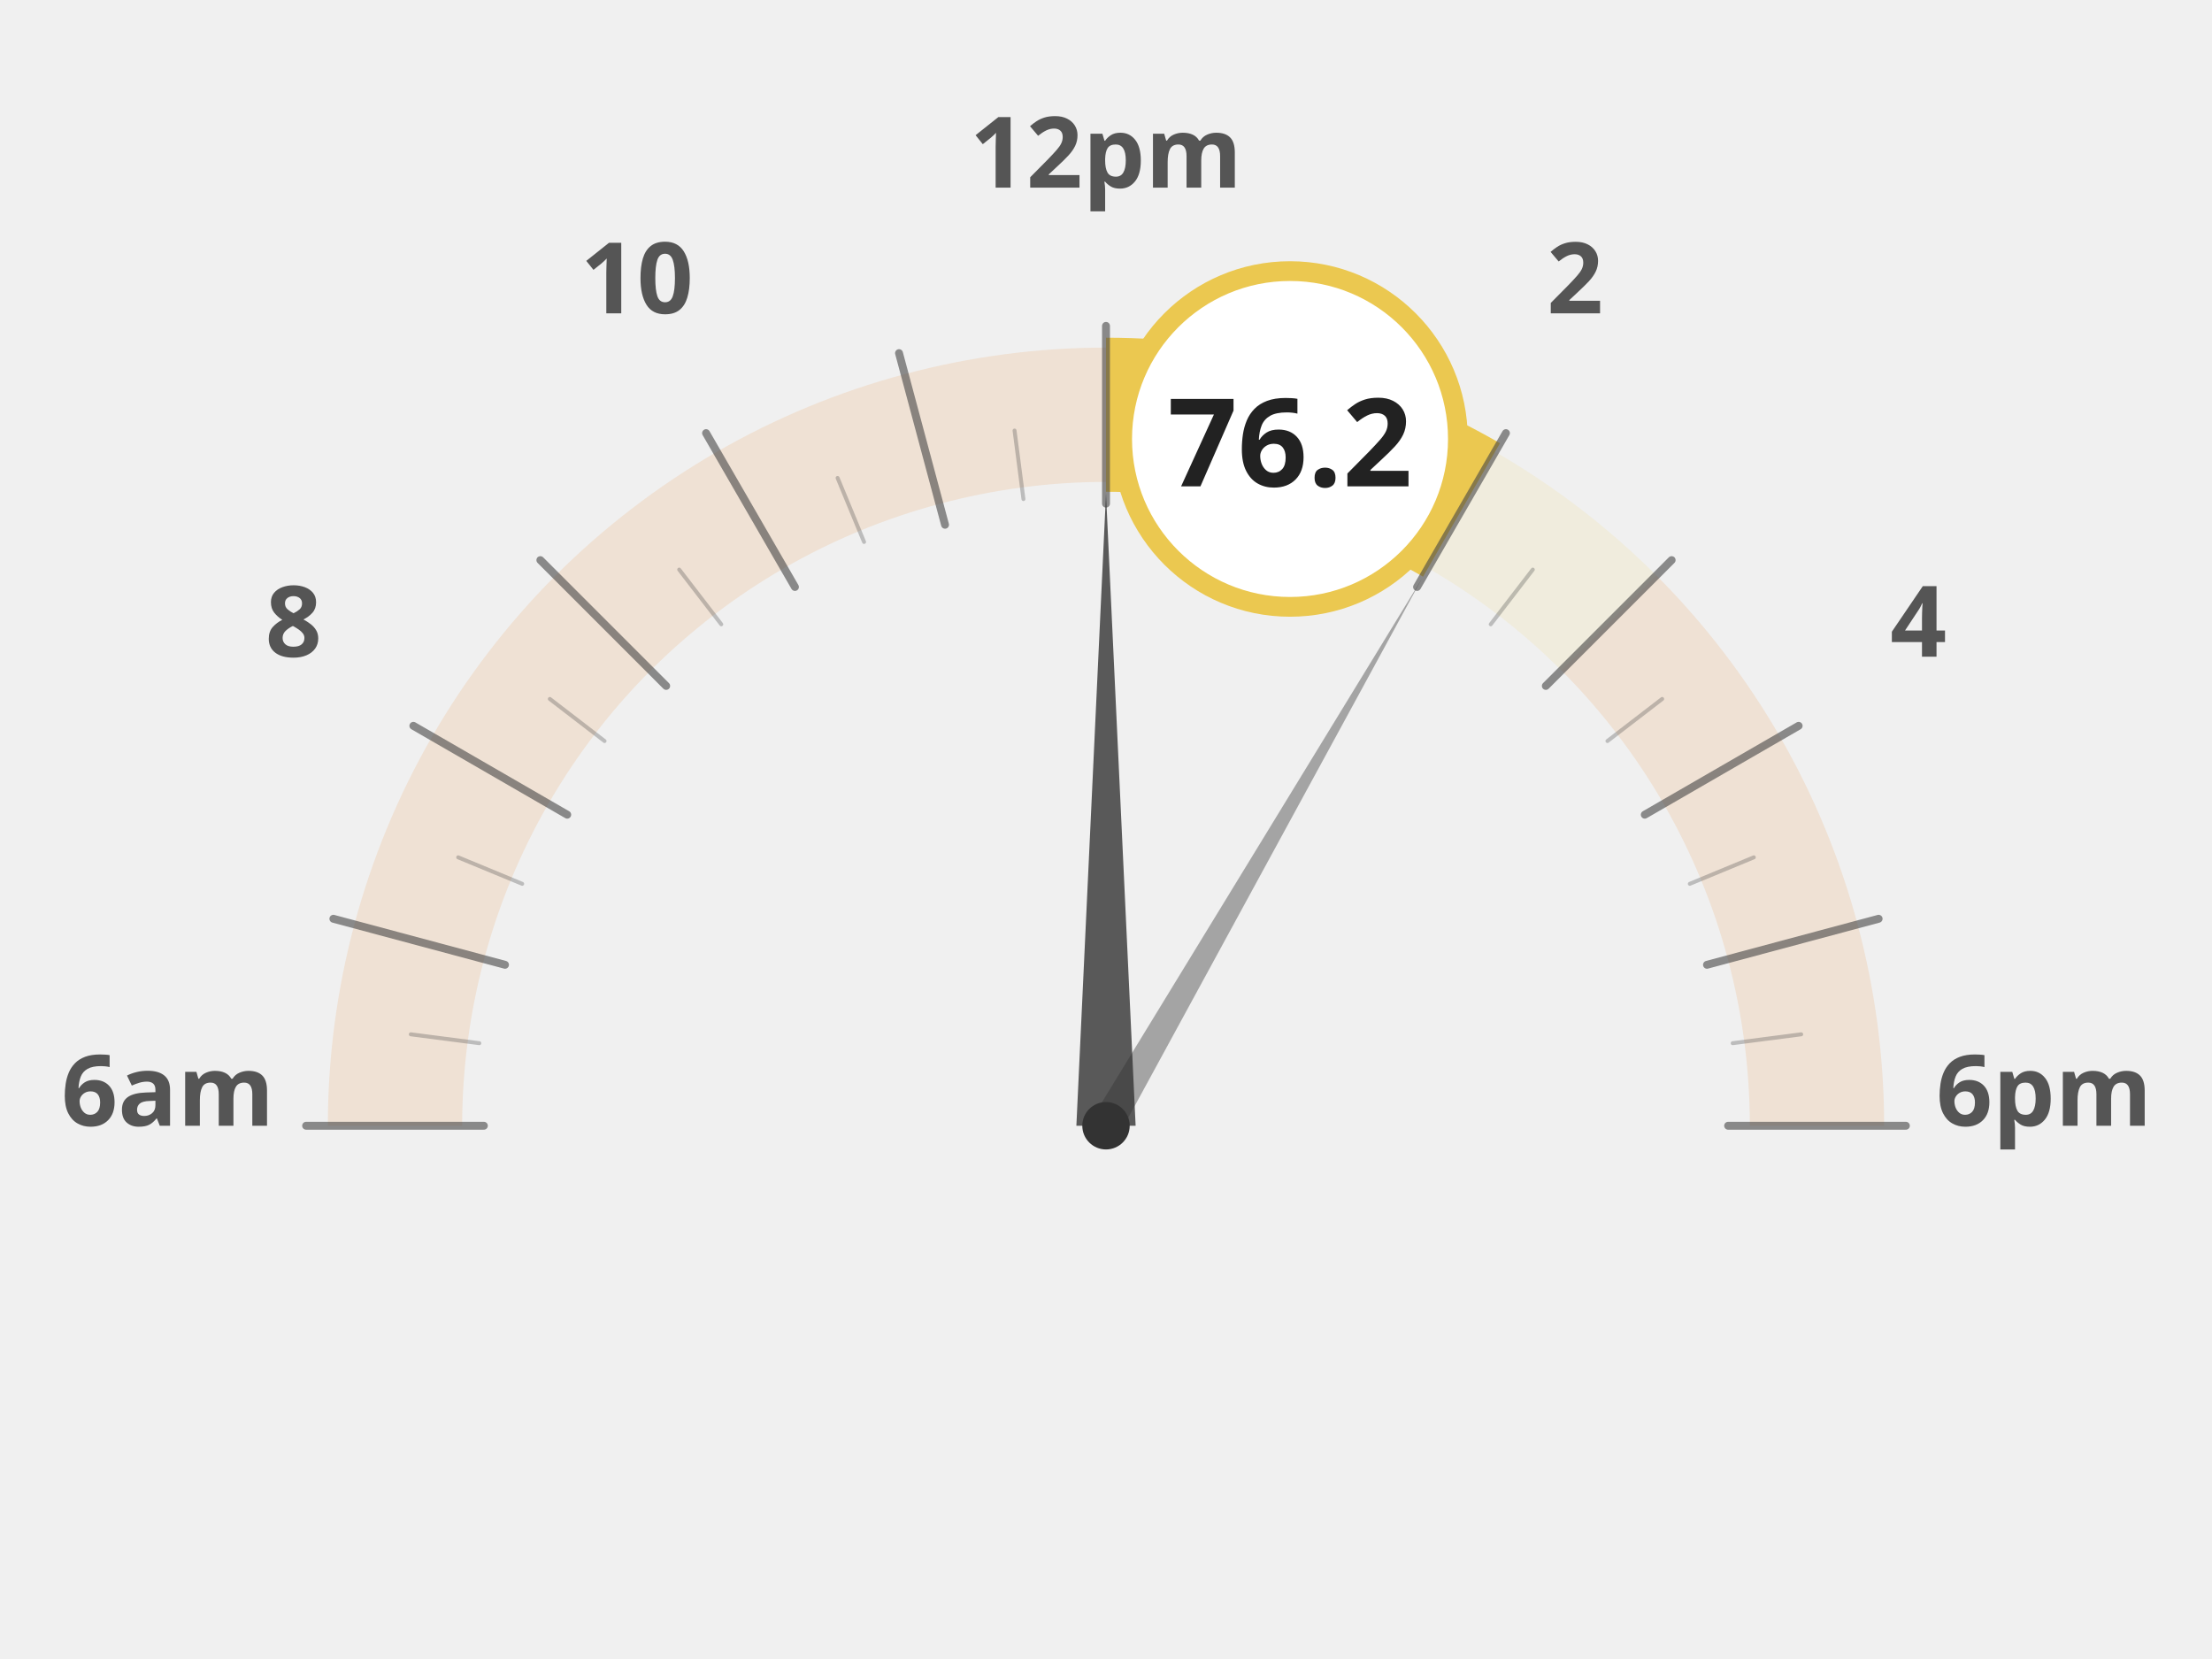
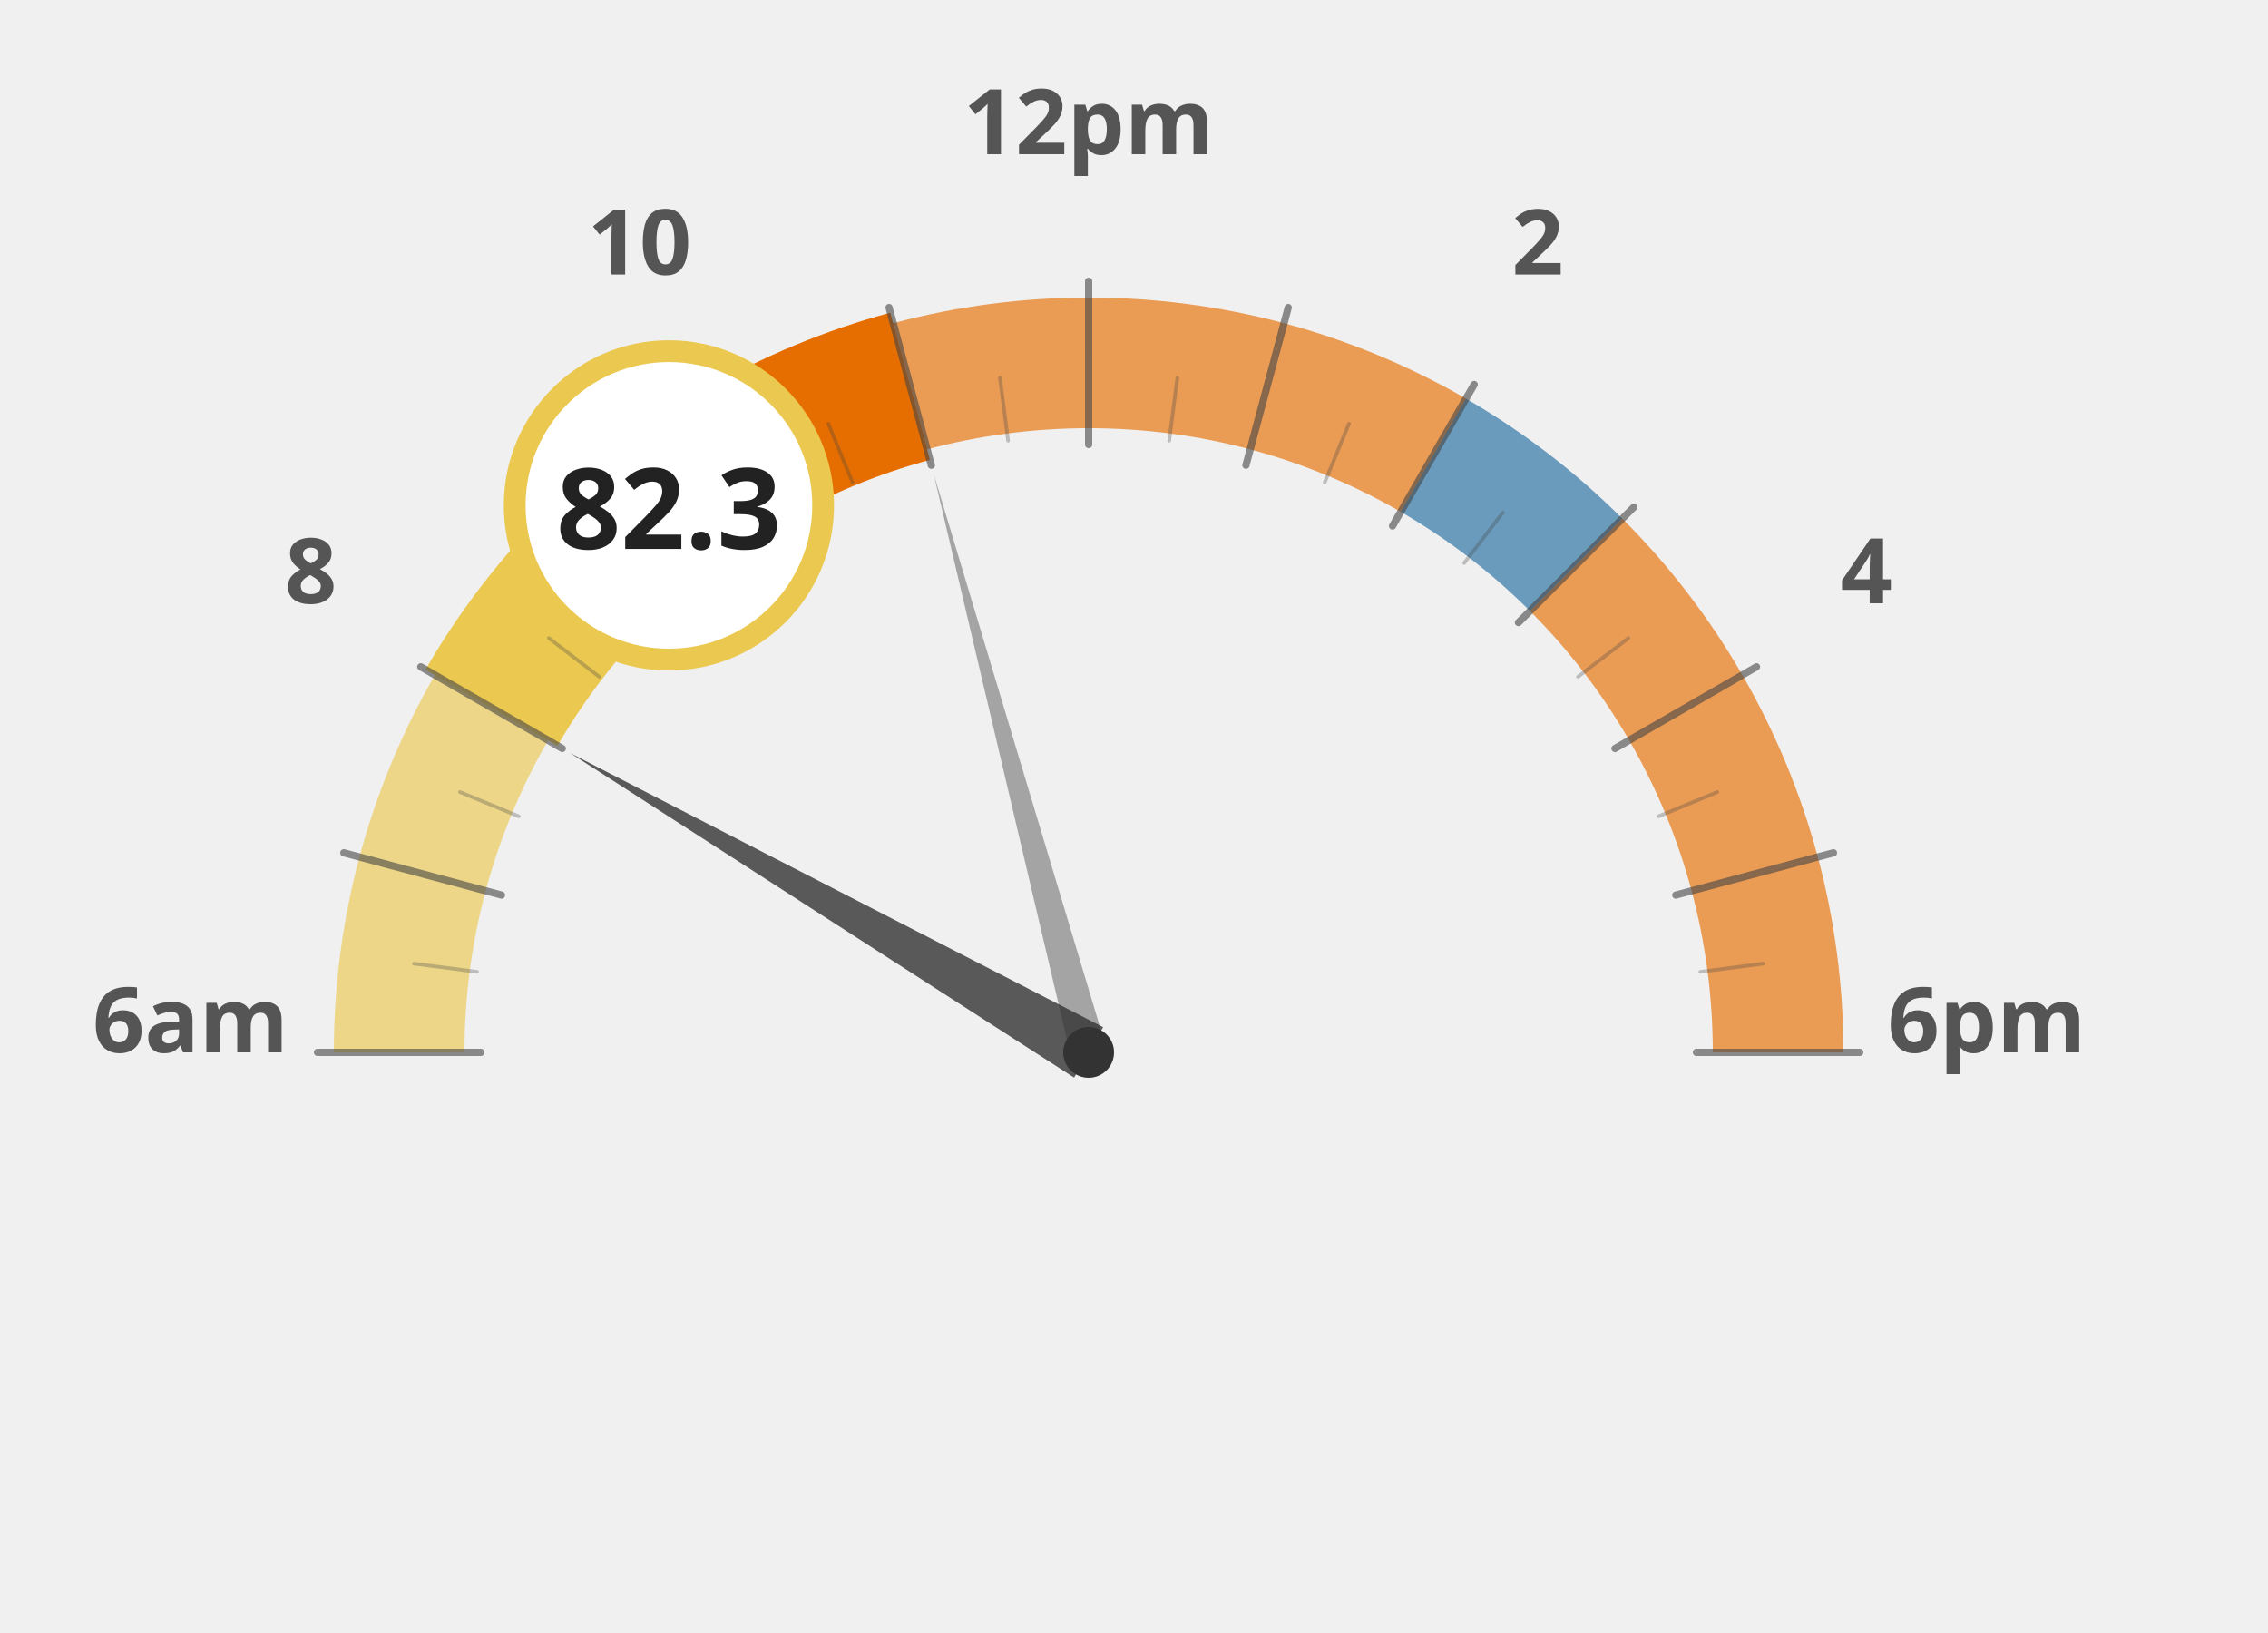
- <svg xmlns="http://www.w3.org/2000/svg" width="60mm" height="45mm" viewBox="0 0 1000 840">
-   <g transform="translate(0, 120)">
-     <path d="M 140.0 450.0 A 360 360 0 0 1 152.3 356.8" fill="none" stroke="#e66e00" stroke-width="68" stroke-opacity="0.12" />
-     <path d="M 152.3 356.8 A 360 360 0 0 1 188.2 270.0" fill="none" stroke="#e66e00" stroke-width="68" stroke-opacity="0.12" />
-     <path d="M 188.2 270.0 A 360 360 0 0 1 245.4 195.4" fill="none" stroke="#e66e00" stroke-width="68" stroke-opacity="0.12" />
-     <path d="M 245.4 195.4 A 360 360 0 0 1 320.0 138.2" fill="none" stroke="#e66e00" stroke-width="68" stroke-opacity="0.12" />
-     <path d="M 320.0 138.2 A 360 360 0 0 1 406.8 102.3" fill="none" stroke="#e66e00" stroke-width="68" stroke-opacity="0.12" />
-     <path d="M 406.8 102.3 A 360 360 0 0 1 500.0 90.0" fill="none" stroke="#e66e00" stroke-width="68" stroke-opacity="0.12" />
-     <path d="M 500.0 90.0 A 360 360 0 0 1 593.2 102.3" fill="none" stroke="#ebc850" stroke-width="68" stroke-opacity="0.12" />
-     <path d="M 593.2 102.3 A 360 360 0 0 1 680.0 138.2" fill="none" stroke="#ebc850" stroke-width="68" stroke-opacity="0.12" />
-     <path d="M 680.0 138.2 A 360 360 0 0 1 754.6 195.4" fill="none" stroke="#ebc850" stroke-width="68" stroke-opacity="0.12" />
-     <path d="M 754.6 195.4 A 360 360 0 0 1 811.8 270.0" fill="none" stroke="#e66e00" stroke-width="68" stroke-opacity="0.12" />
-     <path d="M 811.8 270.0 A 360 360 0 0 1 847.7 356.8" fill="none" stroke="#e66e00" stroke-width="68" stroke-opacity="0.12" />
-     <path d="M 847.7 356.8 A 360 360 0 0 1 860.0 450.0" fill="none" stroke="#e66e00" stroke-width="68" stroke-opacity="0.12" />
-     <text x="25.0" y="450" text-anchor="middle" font-family="Montserrat, sans-serif" font-size="50" font-weight="900" fill="#555">6am</text>
-     <text x="88.638" y="212.5" text-anchor="middle" font-family="Montserrat, sans-serif" font-size="50" font-weight="900" fill="#555">8</text>
-     <text x="262.5" y="38.638" text-anchor="middle" font-family="Montserrat, sans-serif" font-size="50" font-weight="900" fill="#555">10</text>
-     <text x="500" y="-25.0" text-anchor="middle" font-family="Montserrat, sans-serif" font-size="50" font-weight="900" fill="#555">12pm</text>
-     <text x="737.5" y="38.638" text-anchor="middle" font-family="Montserrat, sans-serif" font-size="50" font-weight="900" fill="#555">2</text>
-     <text x="911.362" y="212.5" text-anchor="middle" font-family="Montserrat, sans-serif" font-size="50" font-weight="900" fill="#555">4</text>
-     <text x="975.0" y="450.0" text-anchor="middle" font-family="Montserrat, sans-serif" font-size="50" font-weight="900" fill="#555">6pm</text>
-     <path d="M 500.0 90.0 A 360 360 0 0 1 593.2 102.3" fill="none" stroke="#ebc850" stroke-width="78" stroke-linecap="butt" />
-     <path d="M 593.2 102.3 A 360 360 0 0 1 680.0 138.2" fill="none" stroke="#ebc850" stroke-width="78" stroke-linecap="butt" />
-     <line x1="185.0" y1="450.0" x2="95.0" y2="450.0" stroke="#444" stroke-width="4" stroke-linecap="round" opacity="0.6" />
-     <line x1="182.7" y1="408.2" x2="148.0" y2="403.7" stroke="#444" stroke-width="2" stroke-linecap="round" opacity="0.3" />
-     <line x1="195.7" y1="368.5" x2="108.8" y2="345.2" stroke="#444" stroke-width="4" stroke-linecap="round" opacity="0.6" />
-     <line x1="204.4" y1="327.5" x2="172.0" y2="314.1" stroke="#444" stroke-width="2" stroke-linecap="round" opacity="0.3" />
-     <line x1="227.2" y1="292.5" x2="149.3" y2="247.5" stroke="#444" stroke-width="4" stroke-linecap="round" opacity="0.6" />
-     <line x1="246.1" y1="255.2" x2="218.4" y2="233.9" stroke="#444" stroke-width="2" stroke-linecap="round" opacity="0.3" />
-     <line x1="277.3" y1="227.3" x2="213.6" y2="163.6" stroke="#444" stroke-width="4" stroke-linecap="round" opacity="0.6" />
-     <line x1="305.2" y1="196.1" x2="283.9" y2="168.4" stroke="#444" stroke-width="2" stroke-linecap="round" opacity="0.3" />
-     <line x1="342.5" y1="177.2" x2="297.5" y2="99.3" stroke="#444" stroke-width="4" stroke-linecap="round" opacity="0.6" />
-     <line x1="377.5" y1="154.4" x2="364.1" y2="122.0" stroke="#444" stroke-width="2" stroke-linecap="round" opacity="0.3" />
-     <line x1="418.5" y1="145.7" x2="395.2" y2="58.8" stroke="#444" stroke-width="4" stroke-linecap="round" opacity="0.6" />
-     <line x1="458.2" y1="132.7" x2="453.7" y2="98.0" stroke="#444" stroke-width="2" stroke-linecap="round" opacity="0.3" />
-     <line x1="500.0" y1="135.0" x2="500.0" y2="45.0" stroke="#444" stroke-width="4" stroke-linecap="round" opacity="0.6" />
-     <line x1="541.8" y1="132.7" x2="546.3" y2="98.0" stroke="#444" stroke-width="2" stroke-linecap="round" opacity="0.3" />
-     <line x1="581.5" y1="145.7" x2="604.8" y2="58.8" stroke="#444" stroke-width="4" stroke-linecap="round" opacity="0.6" />
-     <line x1="622.5" y1="154.4" x2="635.9" y2="122.0" stroke="#444" stroke-width="2" stroke-linecap="round" opacity="0.3" />
-     <line x1="657.5" y1="177.2" x2="702.5" y2="99.3" stroke="#444" stroke-width="4" stroke-linecap="round" opacity="0.6" />
-     <line x1="694.8" y1="196.1" x2="716.1" y2="168.4" stroke="#444" stroke-width="2" stroke-linecap="round" opacity="0.3" />
-     <line x1="722.7" y1="227.3" x2="786.4" y2="163.6" stroke="#444" stroke-width="4" stroke-linecap="round" opacity="0.6" />
-     <line x1="753.9" y1="255.2" x2="781.6" y2="233.9" stroke="#444" stroke-width="2" stroke-linecap="round" opacity="0.3" />
-     <line x1="772.8" y1="292.5" x2="850.7" y2="247.5" stroke="#444" stroke-width="4" stroke-linecap="round" opacity="0.6" />
-     <line x1="795.6" y1="327.5" x2="828.0" y2="314.1" stroke="#444" stroke-width="2" stroke-linecap="round" opacity="0.3" />
-     <line x1="804.3" y1="368.5" x2="891.2" y2="345.2" stroke="#444" stroke-width="4" stroke-linecap="round" opacity="0.6" />
-     <line x1="817.3" y1="408.2" x2="852.0" y2="403.7" stroke="#444" stroke-width="2" stroke-linecap="round" opacity="0.3" />
-     <line x1="815.0" y1="450.0" x2="905.0" y2="450.0" stroke="#444" stroke-width="4" stroke-linecap="round" opacity="0.6" />
-     <polygon points="500.0,130.0 485.0,450.0 515.0,450.0" fill="#333" opacity="0.8" />
-     <polygon points="660.0,172.9 493.1,446.0 506.9,454.0" fill="#333" opacity="0.4" />
-     <circle cx="500" cy="450" r="12" fill="#333" />
-     <circle cx="593.175" cy="102.267" r="85" fill="white" stroke="#ebc850" stroke-width="10" />
-     <text x="593.175" y="126.267" text-anchor="middle" font-family="Montserrat, sans-serif" font-size="62" font-weight="800" fill="#222">76.2</text>
+ <svg xmlns="http://www.w3.org/2000/svg" width="100%" height="100%" viewBox="0 0 1250 900">
+   <g transform="translate(100, 100)">
+     <path d="M 120.0 480.0 A 380 380 0 0 1 132.9 381.6" fill="none" stroke="#ebc850" stroke-width="72" stroke-opacity="0.65" />
+     <path d="M 132.9 381.6 A 380 380 0 0 1 170.9 290.0" fill="none" stroke="#ebc850" stroke-width="72" stroke-opacity="0.65" />
+     <path d="M 170.9 290.0 A 380 380 0 0 1 231.3 211.3" fill="none" stroke="#ebc850" stroke-width="72" stroke-opacity="1.0" />
+     <path d="M 231.3 211.3 A 380 380 0 0 1 310.0 150.9" fill="none" stroke="#ebc850" stroke-width="72" stroke-opacity="1.0" />
+     <path d="M 310.0 150.9 A 380 380 0 0 1 401.6 112.9" fill="none" stroke="#e66e00" stroke-width="72" stroke-opacity="1.0" />
+     <path d="M 401.6 112.9 A 380 380 0 0 1 500.0 100.0" fill="none" stroke="#e66e00" stroke-width="72" stroke-opacity="0.65" />
+     <path d="M 500.0 100.0 A 380 380 0 0 1 598.4 112.9" fill="none" stroke="#e66e00" stroke-width="72" stroke-opacity="0.65" />
+     <path d="M 598.4 112.9 A 380 380 0 0 1 690.0 150.9" fill="none" stroke="#e66e00" stroke-width="72" stroke-opacity="0.65" />
+     <path d="M 690.0 150.9 A 380 380 0 0 1 768.7 211.3" fill="none" stroke="#236ea0" stroke-width="72" stroke-opacity="0.65" />
+     <path d="M 768.7 211.3 A 380 380 0 0 1 829.1 290.0" fill="none" stroke="#e66e00" stroke-width="72" stroke-opacity="0.65" />
+     <path d="M 829.1 290.0 A 380 380 0 0 1 867.1 381.6" fill="none" stroke="#e66e00" stroke-width="72" stroke-opacity="0.65" />
+     <path d="M 867.1 381.6 A 380 380 0 0 1 880.0 480.0" fill="none" stroke="#e66e00" stroke-width="72" stroke-opacity="0.65" />
+     <text x="5.0" y="480" text-anchor="middle" font-family="Montserrat, sans-serif" font-size="50" font-weight="900" fill="#555">6am</text>
+     <text x="71.317" y="232.5" text-anchor="middle" font-family="Montserrat, sans-serif" font-size="50" font-weight="900" fill="#555">8</text>
+     <text x="252.5" y="51.317" text-anchor="middle" font-family="Montserrat, sans-serif" font-size="50" font-weight="900" fill="#555">10</text>
+     <text x="500" y="-15.0" text-anchor="middle" font-family="Montserrat, sans-serif" font-size="50" font-weight="900" fill="#555">12pm</text>
+     <text x="747.5" y="51.317" text-anchor="middle" font-family="Montserrat, sans-serif" font-size="50" font-weight="900" fill="#555">2</text>
+     <text x="928.683" y="232.5" text-anchor="middle" font-family="Montserrat, sans-serif" font-size="50" font-weight="900" fill="#555">4</text>
+     <text x="995.0" y="480.0" text-anchor="middle" font-family="Montserrat, sans-serif" font-size="50" font-weight="900" fill="#555">6pm</text>
+     <path d="M 170.9 290.0 A 380 380 0 0 1 231.3 211.3" fill="none" stroke="#ebc850" stroke-width="84" stroke-linecap="butt" />
+     <path d="M 231.3 211.3 A 380 380 0 0 1 310.0 150.9" fill="none" stroke="#ebc850" stroke-width="84" stroke-linecap="butt" />
+     <path d="M 310.0 150.9 A 380 380 0 0 1 401.6 112.9" fill="none" stroke="#e66e00" stroke-width="84" stroke-linecap="butt" />
+     <line x1="165.0" y1="480.0" x2="75.0" y2="480.0" stroke="#444" stroke-width="4" stroke-linecap="round" opacity="0.6" />
+     <line x1="162.9" y1="435.6" x2="128.2" y2="431.1" stroke="#444" stroke-width="2" stroke-linecap="round" opacity="0.3" />
+     <line x1="176.4" y1="393.3" x2="89.5" y2="370.0" stroke="#444" stroke-width="4" stroke-linecap="round" opacity="0.6" />
+     <line x1="185.9" y1="349.9" x2="153.5" y2="336.5" stroke="#444" stroke-width="2" stroke-linecap="round" opacity="0.3" />
+     <line x1="209.9" y1="312.5" x2="131.9" y2="267.5" stroke="#444" stroke-width="4" stroke-linecap="round" opacity="0.6" />
+     <line x1="230.3" y1="273.0" x2="202.5" y2="251.7" stroke="#444" stroke-width="2" stroke-linecap="round" opacity="0.3" />
+     <line x1="263.1" y1="243.1" x2="199.5" y2="179.5" stroke="#444" stroke-width="4" stroke-linecap="round" opacity="0.6" />
+     <line x1="293.0" y1="210.3" x2="271.7" y2="182.5" stroke="#444" stroke-width="2" stroke-linecap="round" opacity="0.3" />
+     <line x1="332.5" y1="189.9" x2="287.5" y2="111.9" stroke="#444" stroke-width="4" stroke-linecap="round" opacity="0.6" />
+     <line x1="369.9" y1="165.9" x2="356.5" y2="133.5" stroke="#444" stroke-width="2" stroke-linecap="round" opacity="0.3" />
+     <line x1="413.3" y1="156.4" x2="390.0" y2="69.5" stroke="#444" stroke-width="4" stroke-linecap="round" opacity="0.6" />
+     <line x1="455.6" y1="142.9" x2="451.1" y2="108.2" stroke="#444" stroke-width="2" stroke-linecap="round" opacity="0.3" />
+     <line x1="500.0" y1="145.0" x2="500.0" y2="55.0" stroke="#444" stroke-width="4" stroke-linecap="round" opacity="0.6" />
+     <line x1="544.4" y1="142.9" x2="548.9" y2="108.2" stroke="#444" stroke-width="2" stroke-linecap="round" opacity="0.3" />
+     <line x1="586.7" y1="156.4" x2="610.0" y2="69.5" stroke="#444" stroke-width="4" stroke-linecap="round" opacity="0.6" />
+     <line x1="630.1" y1="165.9" x2="643.5" y2="133.5" stroke="#444" stroke-width="2" stroke-linecap="round" opacity="0.3" />
+     <line x1="667.5" y1="189.9" x2="712.5" y2="111.9" stroke="#444" stroke-width="4" stroke-linecap="round" opacity="0.6" />
+     <line x1="707.0" y1="210.3" x2="728.3" y2="182.5" stroke="#444" stroke-width="2" stroke-linecap="round" opacity="0.3" />
+     <line x1="736.9" y1="243.1" x2="800.5" y2="179.5" stroke="#444" stroke-width="4" stroke-linecap="round" opacity="0.6" />
+     <line x1="769.7" y1="273.0" x2="797.5" y2="251.7" stroke="#444" stroke-width="2" stroke-linecap="round" opacity="0.3" />
+     <line x1="790.1" y1="312.5" x2="868.1" y2="267.5" stroke="#444" stroke-width="4" stroke-linecap="round" opacity="0.6" />
+     <line x1="814.1" y1="349.9" x2="846.5" y2="336.5" stroke="#444" stroke-width="2" stroke-linecap="round" opacity="0.3" />
+     <line x1="823.6" y1="393.3" x2="910.5" y2="370.0" stroke="#444" stroke-width="4" stroke-linecap="round" opacity="0.6" />
+     <line x1="837.1" y1="435.6" x2="871.8" y2="431.1" stroke="#444" stroke-width="2" stroke-linecap="round" opacity="0.3" />
+     <line x1="835.0" y1="480.0" x2="925.0" y2="480.0" stroke="#444" stroke-width="4" stroke-linecap="round" opacity="0.6" />
+     <polygon points="214.2,315.0 492.0,493.9 508.0,466.1" fill="#333" opacity="0.8" />
+     <polygon points="414.6,161.2 490.3,482.6 509.7,477.4" fill="#333" opacity="0.4" />
+     <circle cx="500" cy="480" r="14" fill="#333" />
+     <circle cx="268.671" cy="178.526" r="85" fill="white" stroke="#ebc850" stroke-width="12" />
+     <text x="268.671" y="202.526" text-anchor="middle" font-family="Montserrat, sans-serif" font-size="62" font-weight="800" fill="#222">82.3</text>
  </g>
</svg>
